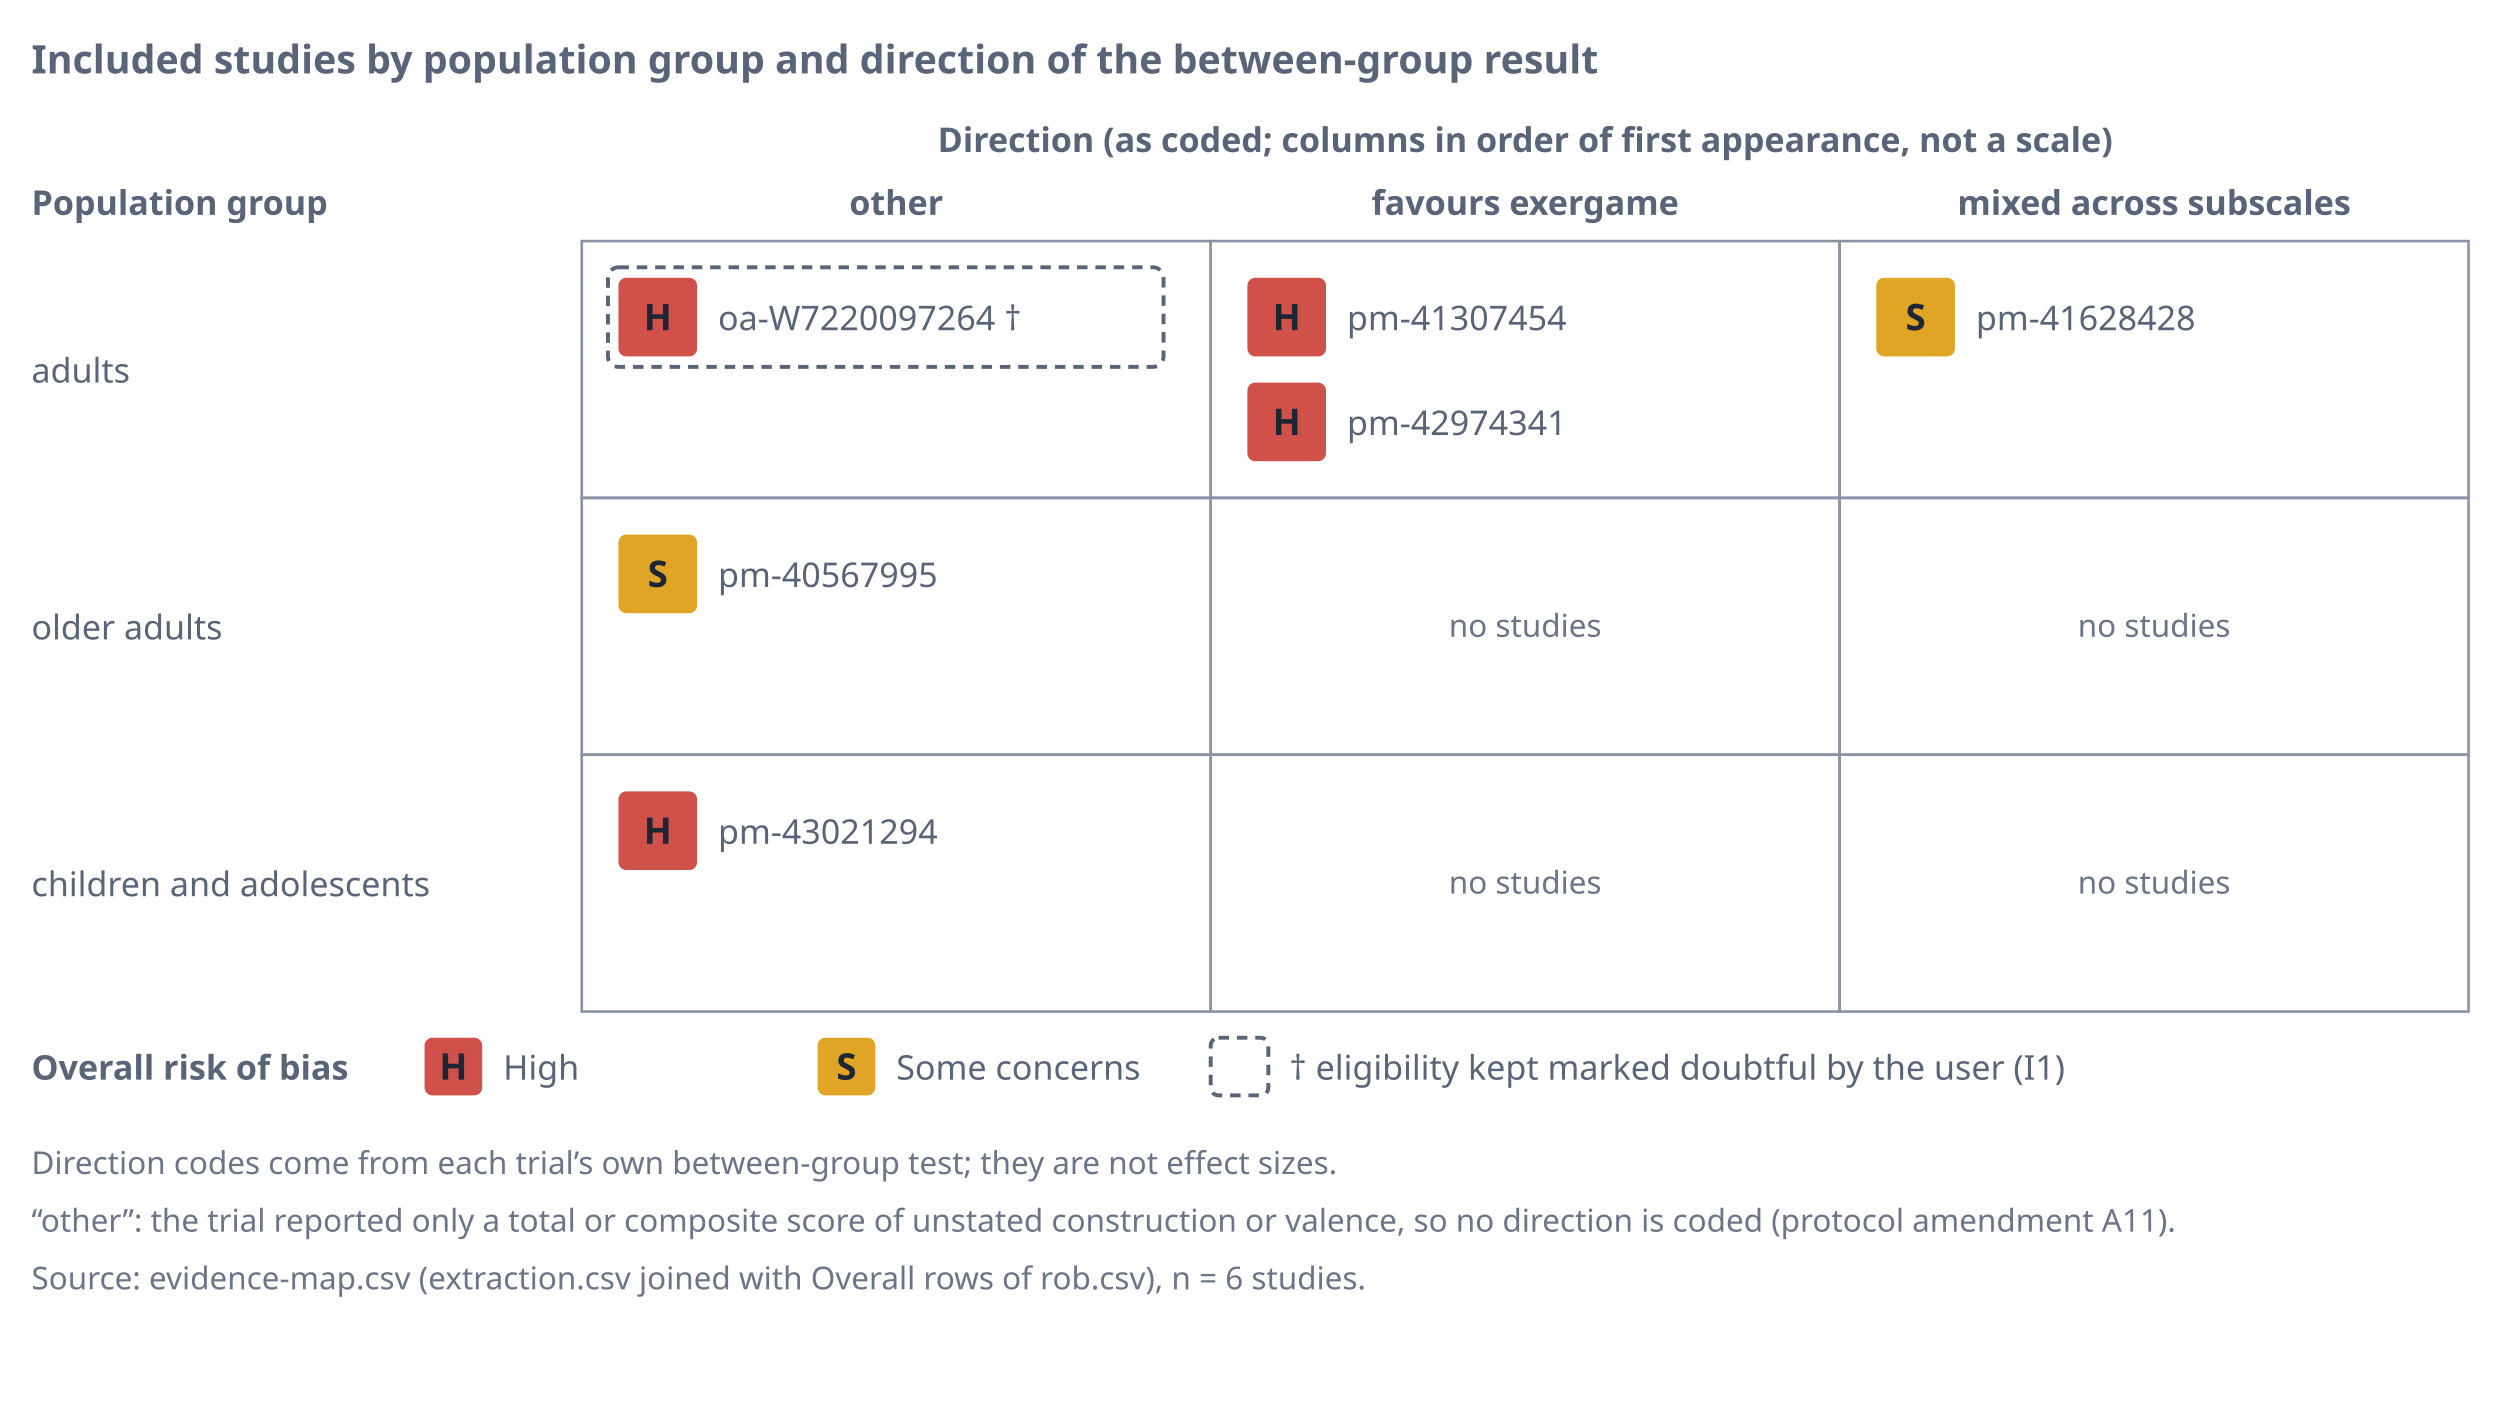
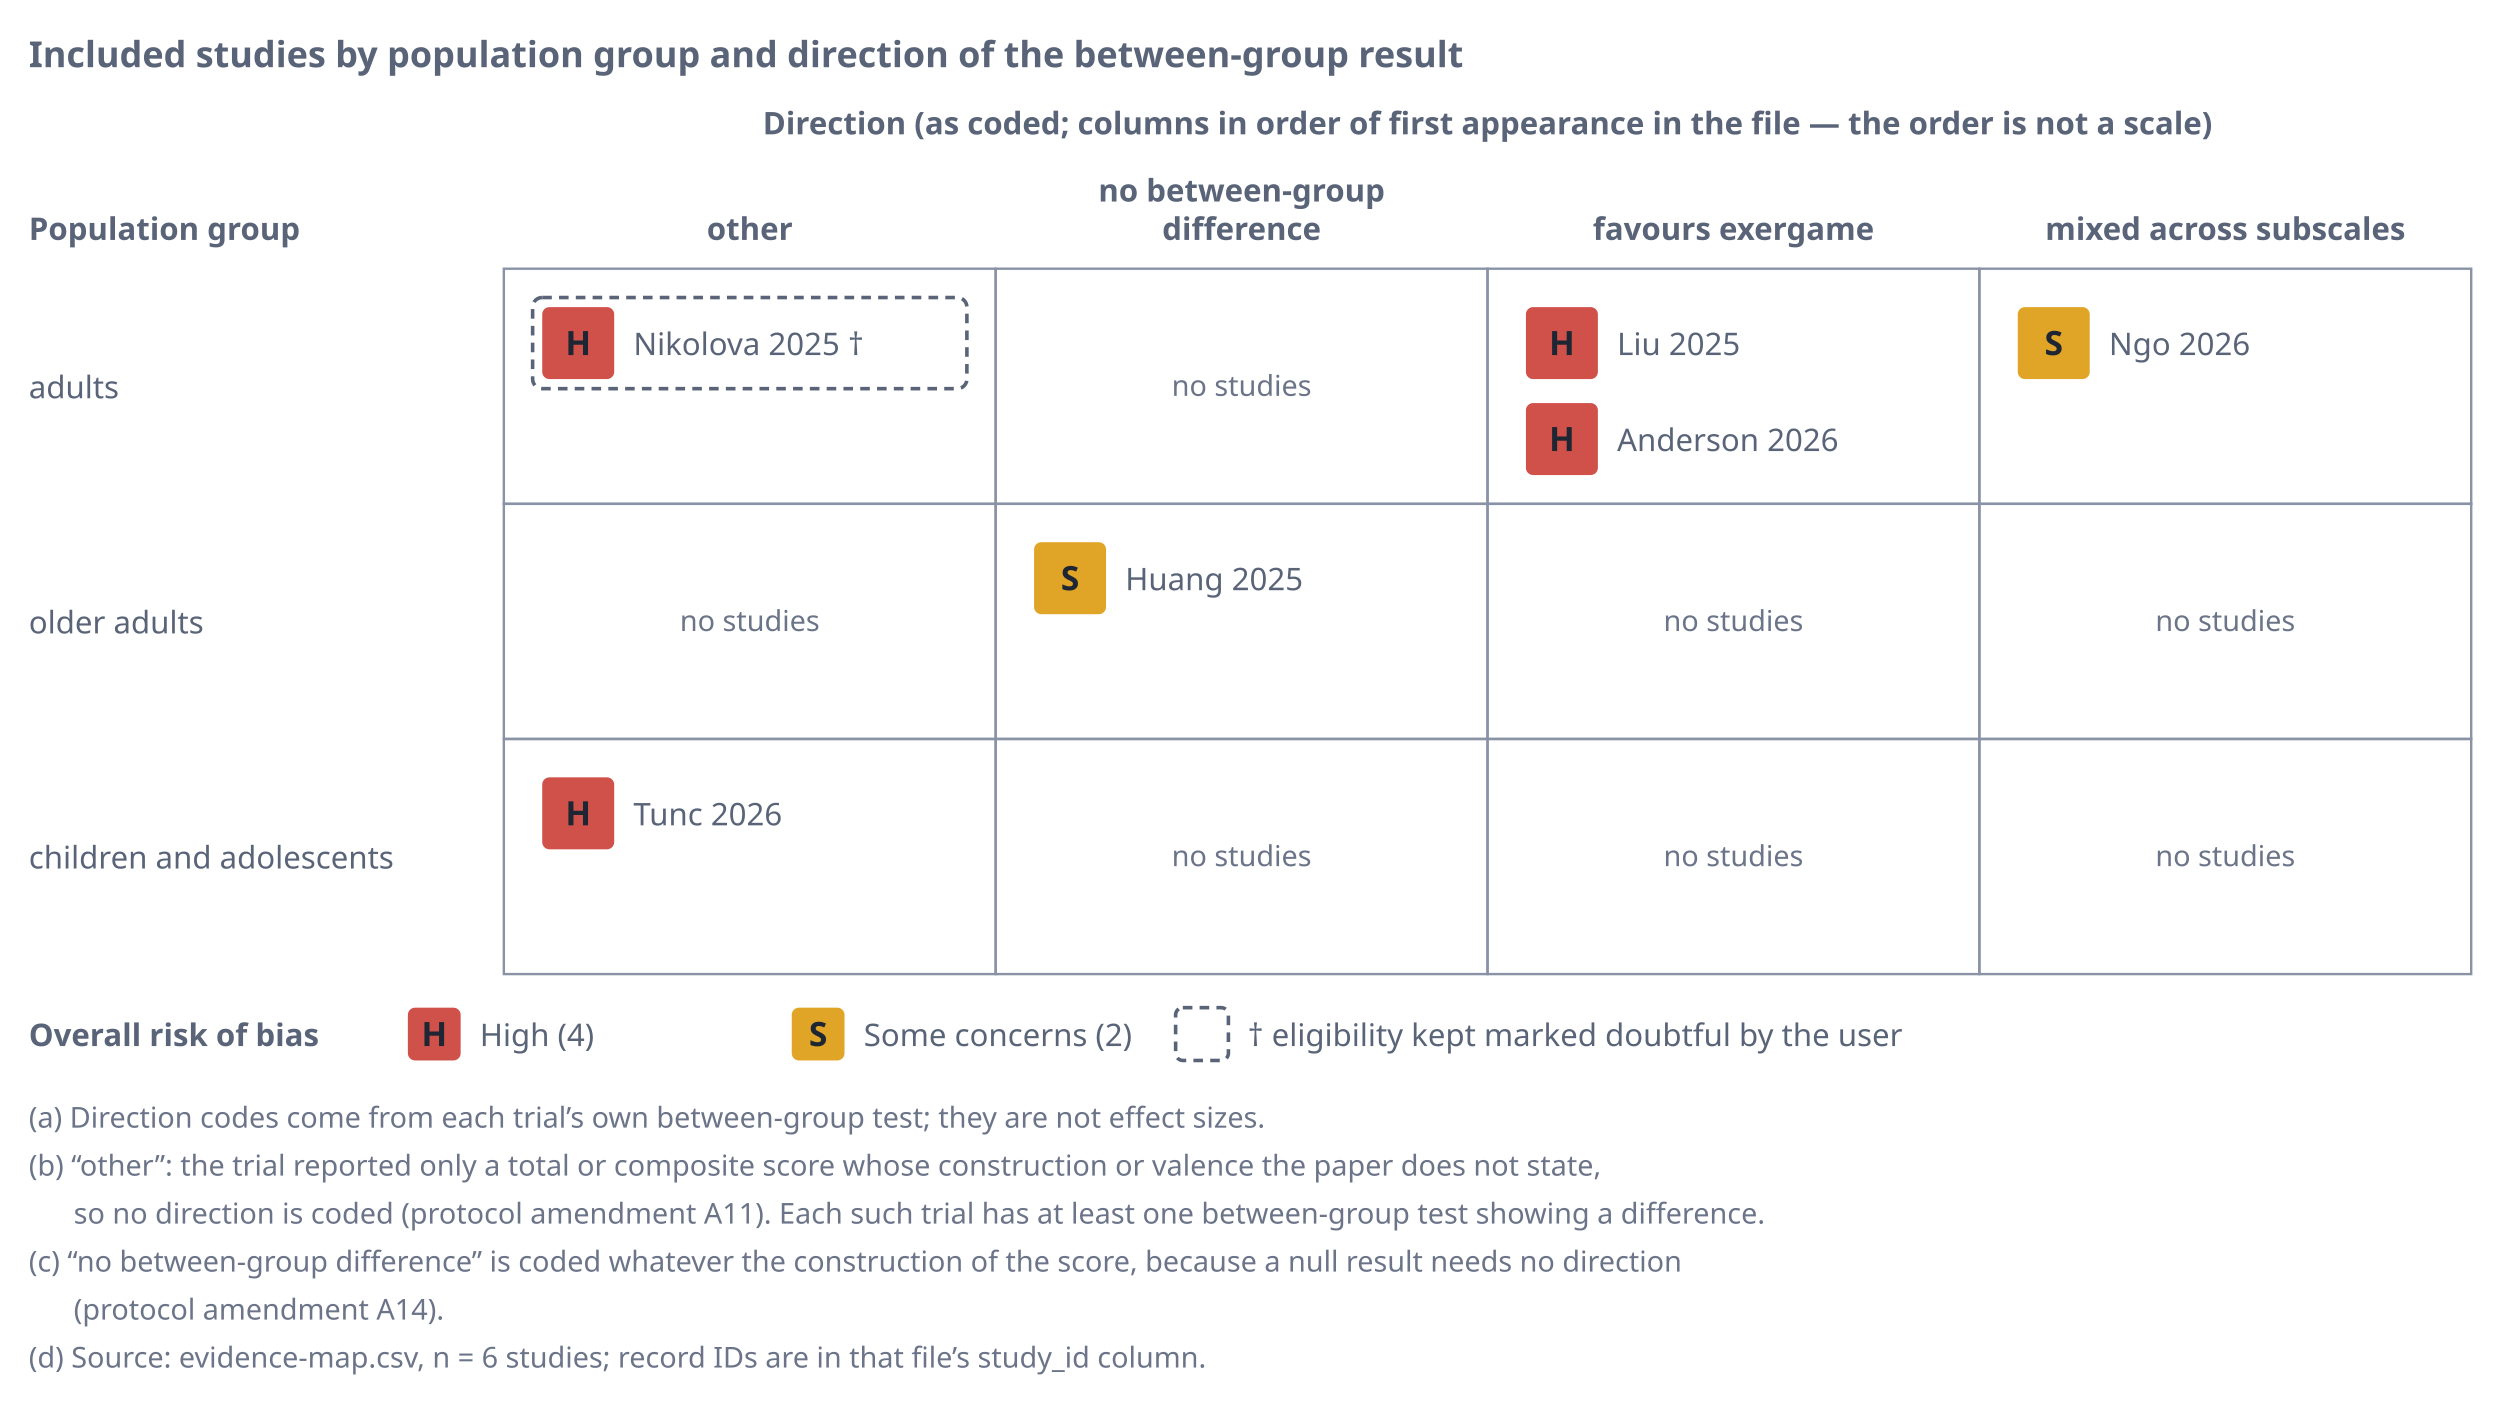
- <svg xmlns="http://www.w3.org/2000/svg" viewBox="0 0 954 536" role="img" aria-labelledby="t d">
+ <svg xmlns="http://www.w3.org/2000/svg" viewBox="0 0 1042 584" role="img" aria-labelledby="t d">
  <style>
.lab{font:13px system-ui,sans-serif;fill:#5a6478}.hd{font:600 13px system-ui,sans-serif;fill:#5a6478}
.ttl{font:600 15px system-ui,sans-serif;fill:#5a6478}.sm{font:12px system-ui,sans-serif;fill:#6b7488}
.let{font:700 14px system-ui,sans-serif;fill:#1f2633}.grid{stroke:#8a93a6;stroke-width:1;fill:none}
.dash{stroke:#5a6478;stroke-width:1.5;fill:none;stroke-dasharray:4 3}
@media (prefers-color-scheme: dark){.lab,.hd,.ttl{fill:#c3cad8}.sm{fill:#aab2c2}.dash{stroke:#c3cad8}}
</style>
  <text class="ttl" x="12" y="28">Included studies by population group and direction of the between-group result</text>
-   <text class="hd" x="582.0" y="58" text-anchor="middle">Direction (as coded; columns in order of first appearance, not a scale)</text>
-   <text class="hd" x="342.0" y="82" text-anchor="middle">other</text>
-   <text class="hd" x="582.0" y="82" text-anchor="middle">favours exergame</text>
-   <text class="hd" x="822.0" y="82" text-anchor="middle">mixed across subscales</text>
-   <text class="hd" x="12" y="82">Population group</text>
-   <text class="lab" x="12" y="146.0">adults</text>
-   <rect class="grid" x="222" y="92" width="240" height="98" />
-   <rect class="dash" x="232" y="102" width="212" height="38" rx="4" />
-   <rect x="236" y="106" width="30" height="30" rx="3" fill="#d0504a" />
-   <text class="let" x="251.0" y="126.0" text-anchor="middle">H</text>
-   <text class="lab" x="274" y="126.0">oa-W7220097264 †</text>
-   <rect class="grid" x="462" y="92" width="240" height="98" />
-   <rect x="476" y="106" width="30" height="30" rx="3" fill="#d0504a" />
-   <text class="let" x="491.0" y="126.0" text-anchor="middle">H</text>
-   <text class="lab" x="514" y="126.0">pm-41307454</text>
-   <rect x="476" y="146" width="30" height="30" rx="3" fill="#d0504a" />
-   <text class="let" x="491.0" y="166.0" text-anchor="middle">H</text>
-   <text class="lab" x="514" y="166.0">pm-42974341</text>
-   <rect class="grid" x="702" y="92" width="240" height="98" />
-   <rect x="716" y="106" width="30" height="30" rx="3" fill="#e0a526" />
-   <text class="let" x="731.0" y="126.0" text-anchor="middle">S</text>
-   <text class="lab" x="754" y="126.0">pm-41628428</text>
-   <text class="lab" x="12" y="244.0">older adults</text>
-   <rect class="grid" x="222" y="190" width="240" height="98" />
-   <rect x="236" y="204" width="30" height="30" rx="3" fill="#e0a526" />
-   <text class="let" x="251.0" y="224.0" text-anchor="middle">S</text>
-   <text class="lab" x="274" y="224.0">pm-40567995</text>
-   <rect class="grid" x="462" y="190" width="240" height="98" />
-   <text class="sm" x="582.0" y="243.0" text-anchor="middle">no studies</text>
-   <rect class="grid" x="702" y="190" width="240" height="98" />
-   <text class="sm" x="822.0" y="243.0" text-anchor="middle">no studies</text>
-   <text class="lab" x="12" y="342.0">children and adolescents</text>
-   <rect class="grid" x="222" y="288" width="240" height="98" />
-   <rect x="236" y="302" width="30" height="30" rx="3" fill="#d0504a" />
-   <text class="let" x="251.0" y="322.0" text-anchor="middle">H</text>
-   <text class="lab" x="274" y="322.0">pm-43021294</text>
-   <rect class="grid" x="462" y="288" width="240" height="98" />
-   <text class="sm" x="582.0" y="341.0" text-anchor="middle">no studies</text>
-   <rect class="grid" x="702" y="288" width="240" height="98" />
-   <text class="sm" x="822.0" y="341.0" text-anchor="middle">no studies</text>
-   <text class="hd" x="12" y="412">Overall risk of bias</text>
-   <rect x="162" y="396" width="22" height="22" rx="3" fill="#d0504a" />
-   <text class="let" x="173" y="412" text-anchor="middle">H</text>
-   <text class="lab" x="192" y="412">High</text>
-   <rect x="312" y="396" width="22" height="22" rx="3" fill="#e0a526" />
-   <text class="let" x="323" y="412" text-anchor="middle">S</text>
-   <text class="lab" x="342" y="412">Some concerns</text>
-   <rect class="dash" x="462" y="396" width="22" height="22" rx="3" />
-   <text class="lab" x="492" y="412">† eligibility kept marked doubtful by the user (I1)</text>
-   <text class="sm" x="12" y="448">Direction codes come from each trial’s own between-group test; they are not effect sizes.</text>
-   <text class="sm" x="12" y="470">“other”: the trial reported only a total or composite score of unstated construction or valence, so no direction is coded (protocol amendment A11).</text>
-   <text class="sm" x="12" y="492">Source: evidence-map.csv (extraction.csv joined with Overall rows of rob.csv), n = 6 studies.</text>
+   <text class="hd" x="620.0" y="56" text-anchor="middle">Direction (as coded; columns in order of first appearance in the file — the order is not a scale)</text>
+   <text class="hd" x="312.5" y="100" text-anchor="middle">other</text>
+   <text class="hd" x="517.5" y="84" text-anchor="middle">no between-group</text>
+   <text class="hd" x="517.5" y="100" text-anchor="middle">difference</text>
+   <text class="hd" x="722.5" y="100" text-anchor="middle">favours exergame</text>
+   <text class="hd" x="927.5" y="100" text-anchor="middle">mixed across subscales</text>
+   <text class="hd" x="12" y="100">Population group</text>
+   <text class="lab" x="12" y="166.0">adults</text>
+   <rect class="grid" x="210" y="112" width="205" height="98" />
+   <rect class="dash" x="222" y="124" width="181" height="38" rx="4" />
+   <rect x="226" y="128" width="30" height="30" rx="3" fill="#d0504a" />
+   <text class="let" x="241.0" y="148" text-anchor="middle">H</text>
+   <text class="lab" x="264" y="148">Nikolova 2025 †</text>
+   <rect class="grid" x="415" y="112" width="205" height="98" />
+   <text class="sm" x="517.5" y="165.0" text-anchor="middle">no studies</text>
+   <rect class="grid" x="620" y="112" width="205" height="98" />
+   <rect x="636" y="128" width="30" height="30" rx="3" fill="#d0504a" />
+   <text class="let" x="651.0" y="148" text-anchor="middle">H</text>
+   <text class="lab" x="674" y="148">Liu 2025</text>
+   <rect x="636" y="168" width="30" height="30" rx="3" fill="#d0504a" />
+   <text class="let" x="651.0" y="188" text-anchor="middle">H</text>
+   <text class="lab" x="674" y="188">Anderson 2026</text>
+   <rect class="grid" x="825" y="112" width="205" height="98" />
+   <rect x="841" y="128" width="30" height="30" rx="3" fill="#e0a526" />
+   <text class="let" x="856.0" y="148" text-anchor="middle">S</text>
+   <text class="lab" x="879" y="148">Ngo 2026</text>
+   <text class="lab" x="12" y="264.0">older adults</text>
+   <rect class="grid" x="210" y="210" width="205" height="98" />
+   <text class="sm" x="312.5" y="263.0" text-anchor="middle">no studies</text>
+   <rect class="grid" x="415" y="210" width="205" height="98" />
+   <rect x="431" y="226" width="30" height="30" rx="3" fill="#e0a526" />
+   <text class="let" x="446.0" y="246" text-anchor="middle">S</text>
+   <text class="lab" x="469" y="246">Huang 2025</text>
+   <rect class="grid" x="620" y="210" width="205" height="98" />
+   <text class="sm" x="722.5" y="263.0" text-anchor="middle">no studies</text>
+   <rect class="grid" x="825" y="210" width="205" height="98" />
+   <text class="sm" x="927.5" y="263.0" text-anchor="middle">no studies</text>
+   <text class="lab" x="12" y="362.0">children and adolescents</text>
+   <rect class="grid" x="210" y="308" width="205" height="98" />
+   <rect x="226" y="324" width="30" height="30" rx="3" fill="#d0504a" />
+   <text class="let" x="241.0" y="344" text-anchor="middle">H</text>
+   <text class="lab" x="264" y="344">Tunc 2026</text>
+   <rect class="grid" x="415" y="308" width="205" height="98" />
+   <text class="sm" x="517.5" y="361.0" text-anchor="middle">no studies</text>
+   <rect class="grid" x="620" y="308" width="205" height="98" />
+   <text class="sm" x="722.5" y="361.0" text-anchor="middle">no studies</text>
+   <rect class="grid" x="825" y="308" width="205" height="98" />
+   <text class="sm" x="927.5" y="361.0" text-anchor="middle">no studies</text>
+   <text class="hd" x="12" y="436">Overall risk of bias</text>
+   <rect x="170" y="420" width="22" height="22" rx="3" fill="#d0504a" />
+   <text class="let" x="181" y="436" text-anchor="middle">H</text>
+   <text class="lab" x="200" y="436">High (4)</text>
+   <rect x="330" y="420" width="22" height="22" rx="3" fill="#e0a526" />
+   <text class="let" x="341" y="436" text-anchor="middle">S</text>
+   <text class="lab" x="360" y="436">Some concerns (2)</text>
+   <rect class="dash" x="490" y="420" width="22" height="22" rx="3" />
+   <text class="lab" x="520" y="436">† eligibility kept marked doubtful by the user</text>
+   <text class="sm" x="12" y="470" xml:space="preserve">(a) Direction codes come from each trial’s own between-group test; they are not effect sizes.</text>
+   <text class="sm" x="12" y="490" xml:space="preserve">(b) “other”: the trial reported only a total or composite score whose construction or valence the paper does not state,</text>
+   <text class="sm" x="12" y="510" xml:space="preserve">      so no direction is coded (protocol amendment A11). Each such trial has at least one between-group test showing a difference.</text>
+   <text class="sm" x="12" y="530" xml:space="preserve">(c) “no between-group difference” is coded whatever the construction of the score, because a null result needs no direction</text>
+   <text class="sm" x="12" y="550" xml:space="preserve">      (protocol amendment A14).</text>
+   <text class="sm" x="12" y="570" xml:space="preserve">(d) Source: evidence-map.csv, n = 6 studies; record IDs are in that file’s study_id column.</text>
</svg>
